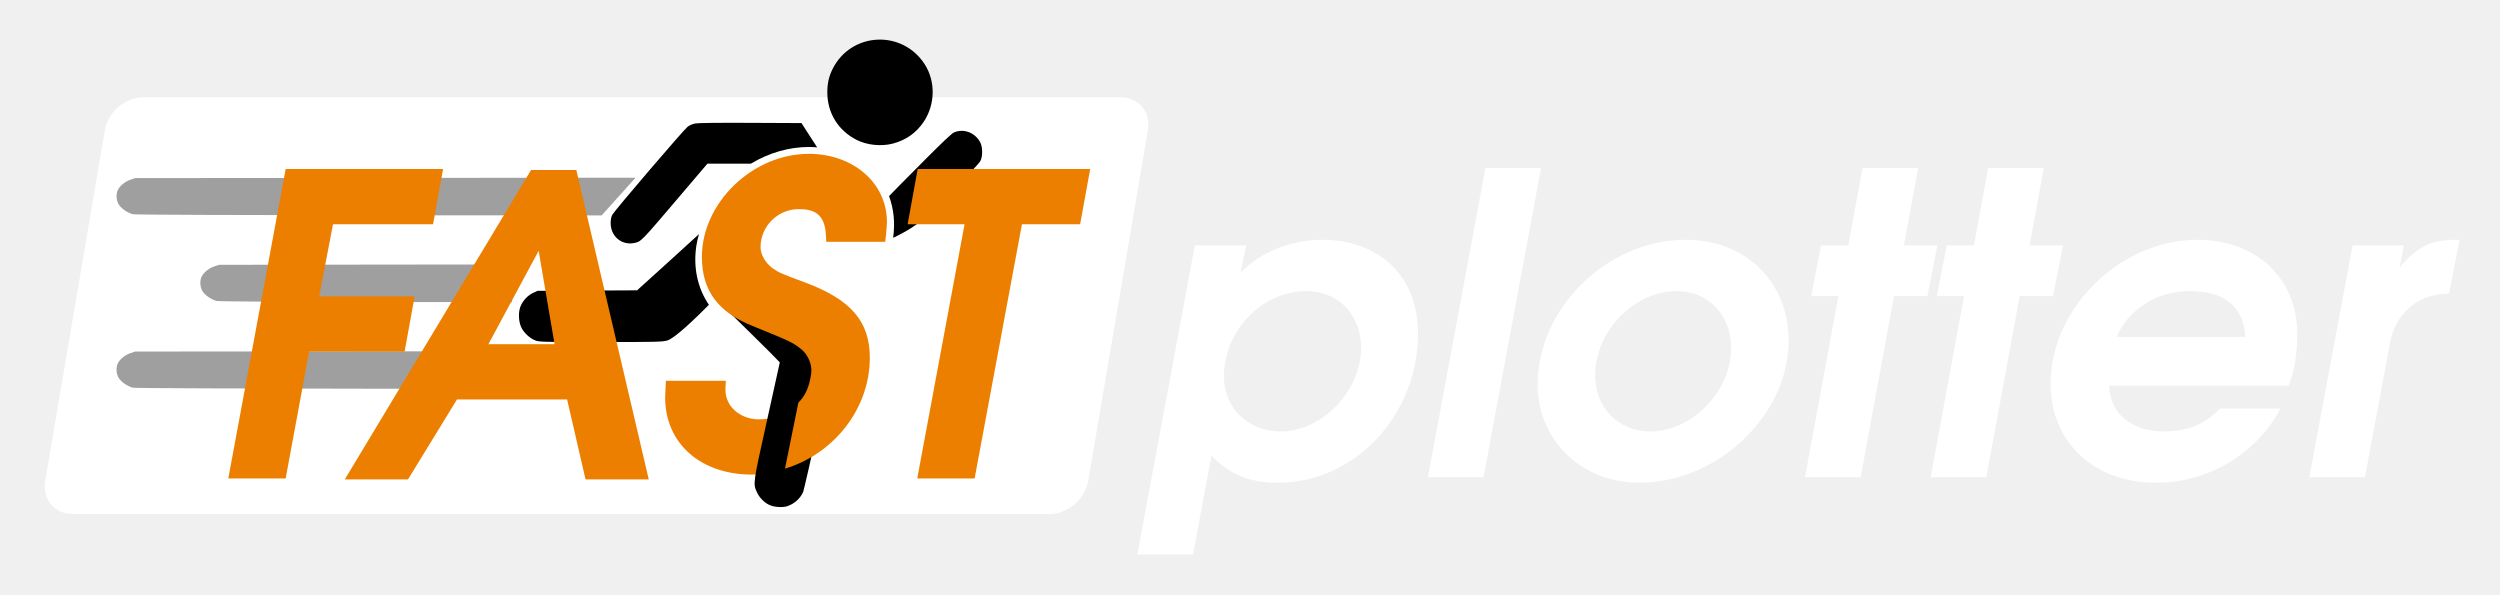
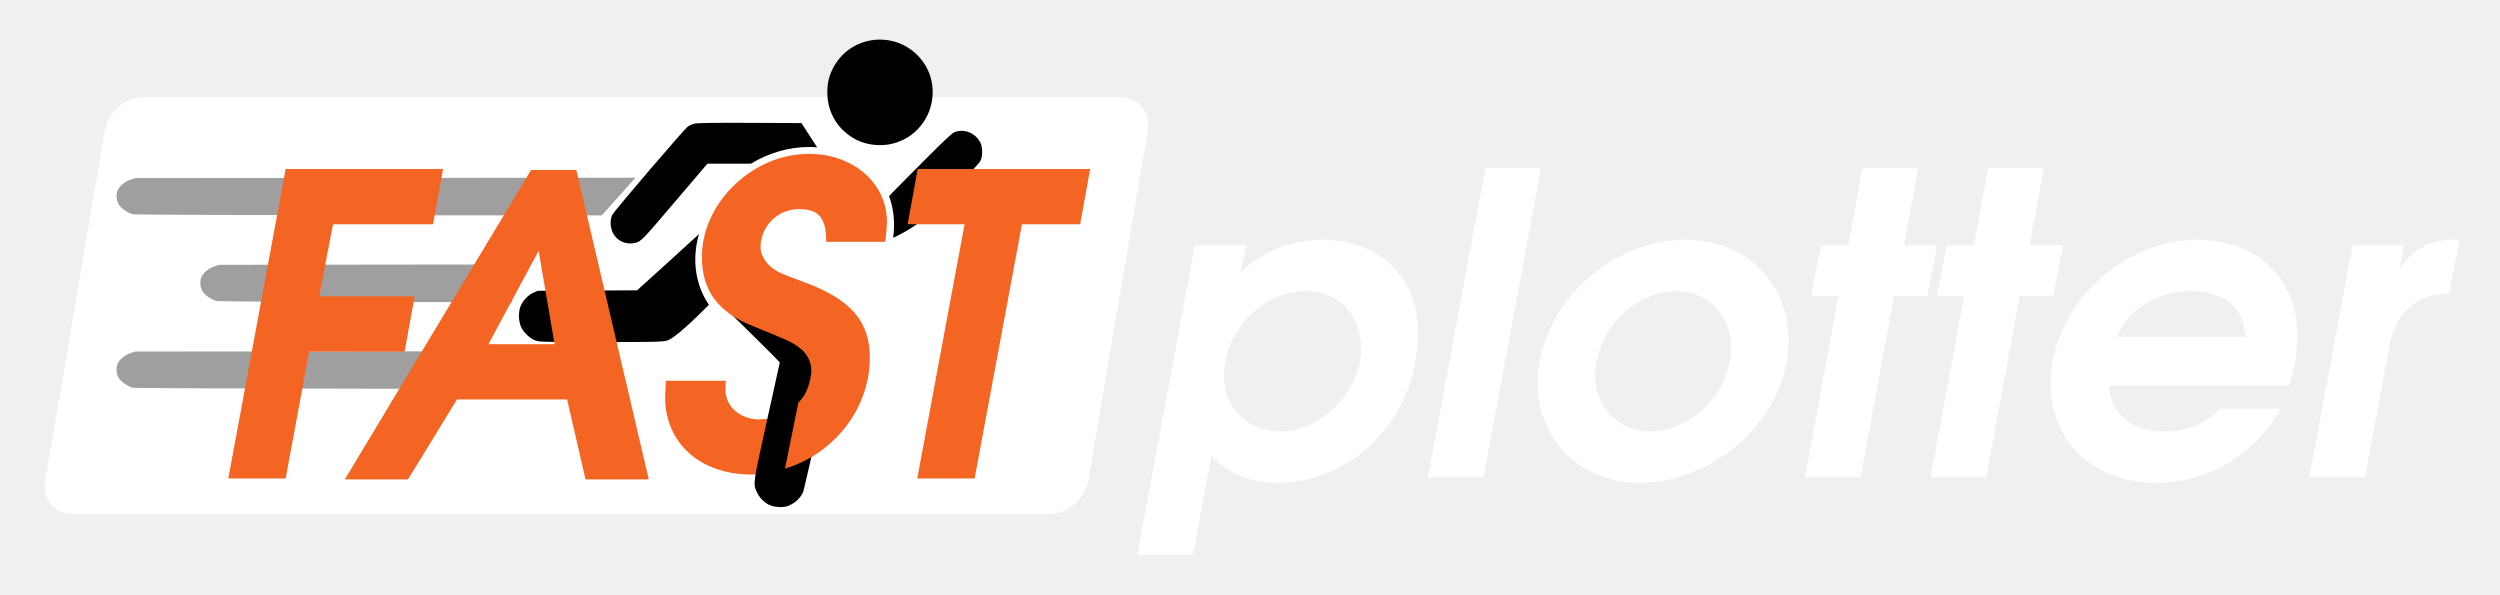
<svg xmlns="http://www.w3.org/2000/svg" width="6.319cm" height="1.502cm" viewBox="0 0 63.187 15.016" version="1.1" id="svg966">
  <defs id="defs960" />
  <g id="layer1" transform="translate(-17.16084,-30.76571)">
    <g id="g9509" transform="translate(3.704167,8.106025)">
      <path id="rect881" d="m 17.083,25.117 a 0.766,0.908 47.436 0 0 -0.975,0.83 0.766,0.908 47.436 0 0 -0.001,0.004 l -1.65,9.698 0.143,-0.834 a 0.766,0.908 47.436 0 0 0.692,0.834 h 24.693 a 0.766,0.908 47.436 0 0 0.973,-0.821 l 1.511,-8.877 a 0.766,0.908 47.436 0 0 -0.692,-0.834 z" style="opacity:1;vector-effect:none;fill:#ffffff;fill-opacity:1;stroke:none;stroke-width:6.22;stroke-linecap:round;stroke-linejoin:round;stroke-miterlimit:4;stroke-dasharray:none;stroke-dashoffset:0;stroke-opacity:1;paint-order:markers stroke fill" />
      <path id="path886" d="m 31.122,28.576 -0.692,0.631 -0.871,0.789 -1.256,0.006 -1.255,0.006 -0.113,0.051 c -0.131,0.059 -0.25,0.181 -0.315,0.324 -0.065,0.141 -0.062,0.382 0.006,0.536 0.061,0.14 0.216,0.288 0.359,0.343 0.102,0.039 0.181,0.041 1.651,0.041 1.409,0 1.556,-0.003 1.682,-0.038 0.194,-0.053 0.735,-0.579 1.056,-0.903 a 2.243,2.625 53.454 0 1 -0.316,-1.5 2.243,2.625 53.454 0 1 0.065,-0.286 z" style="opacity:1;fill:#000000;fill-opacity:1;stroke-width:1" />
      <path id="path888" d="m 37.754,25.965 c -0.063,0.001 -0.127,0.014 -0.187,0.041 -0.059,0.027 -0.303,0.258 -0.756,0.714 l -0.571,0.575 -0.313,0.319 a 2.243,2.625 53.454 0 1 0.103,1.054 c 0.286,-0.13 0.69,-0.358 1.051,-0.726 0.974,-0.994 1.115,-1.143 1.157,-1.221 0.059,-0.11 0.056,-0.349 -0.006,-0.466 -0.098,-0.186 -0.289,-0.294 -0.479,-0.291 z" style="opacity:1;fill:#000000;fill-opacity:1;stroke-width:1" />
      <path id="path890" d="m 32.421,25.763 c -0.861,-0.004 -1.33,0.002 -1.402,0.017 -0.059,0.013 -0.141,0.049 -0.182,0.08 -0.097,0.074 -1.847,2.119 -1.903,2.224 -0.03,0.056 -0.043,0.122 -0.043,0.212 0,0.333 0.272,0.565 0.591,0.505 0.175,-0.033 0.173,-0.031 1.087,-1.105 l 0.767,-0.901 h 0.452 0.646 a 2.243,2.625 53.454 0 1 1.463,-0.422 2.243,2.625 53.454 0 1 0.213,0.01 l -0.396,-0.614 z" style="opacity:1;fill:#000000;fill-opacity:1;stroke-width:1" />
-       <path id="path992" d="m 30.289,32.283 c 0,0 -0.021,0.307 -0.021,0.423 0,1.143 0.879,1.947 2.191,1.947 0.082,0 0.163,-0.01 0.244,-0.018 l 0.327,-1.425 c -0.073,0.019 -0.178,0.038 -0.338,0.046 -0.476,0.024 -0.9,-0.286 -0.9,-0.751 0,-0.064 0.011,-0.222 0.011,-0.222 z" style="font-style:italic;font-variant:normal;font-weight:bold;font-stretch:normal;font-size:10.583px;line-height:90%;font-family:'TeX Gyre Adventor';-inkscape-font-specification:'TeX Gyre Adventor, Bold Italic';font-variant-ligatures:normal;font-variant-caps:normal;font-variant-numeric:normal;font-feature-settings:normal;text-align:start;letter-spacing:0px;word-spacing:0px;writing-mode:lr-tb;text-anchor:start;fill:#ec7f00;fill-opacity:1;stroke:none;stroke-width:0.265px;stroke-linecap:butt;stroke-linejoin:miter;stroke-opacity:1" />
+       <path id="path992" d="m 30.289,32.283 c 0,0 -0.021,0.307 -0.021,0.423 0,1.143 0.879,1.947 2.191,1.947 0.082,0 0.163,-0.01 0.244,-0.018 l 0.327,-1.425 c -0.073,0.019 -0.178,0.038 -0.338,0.046 -0.476,0.024 -0.9,-0.286 -0.9,-0.751 0,-0.064 0.011,-0.222 0.011,-0.222 z" style="font-style:italic;font-variant:normal;font-weight:bold;font-stretch:normal;font-size:10.583px;line-height:90%;font-family:'TeX Gyre Adventor';-inkscape-font-specification:'TeX Gyre Adventor, Bold Italic';font-variant-ligatures:normal;font-variant-caps:normal;font-variant-numeric:normal;font-feature-settings:normal;text-align:start;letter-spacing:0px;word-spacing:0px;writing-mode:lr-tb;text-anchor:start;fill:#f46524;fill-opacity:1;stroke:none;stroke-width:0.265px;stroke-linecap:butt;stroke-linejoin:miter;stroke-opacity:1" />
      <path style="fill:#000000;stroke-width:1;fill-opacity:1" d="m 33.356,35.451 c 0.178,-0.058 0.333,-0.199 0.402,-0.363 0.016,-0.039 0.216,-0.915 0.444,-1.947 0.367,-1.665 0.413,-1.894 0.406,-2.029 -0.015,-0.286 -0.038,-0.317 -0.829,-1.113 l -0.984,-0.287 -1.18,0.568 0.775,0.761 c 0.427,0.419 0.775,0.768 0.776,0.776 5e-5,0.008 -0.146,0.674 -0.326,1.479 -0.356,1.601 -0.353,1.582 -0.251,1.805 0.061,0.134 0.178,0.254 0.307,0.317 0.119,0.058 0.338,0.074 0.461,0.034 z" id="path2898" />
      <path id="path956" d="m 36.024,26.287 c 0.33,-0.086 0.594,-0.273 0.78,-0.552 0.293,-0.438 0.302,-1.022 0.022,-1.456 -0.568,-0.878 -1.857,-0.811 -2.325,0.121 -0.094,0.187 -0.134,0.363 -0.134,0.592 0,0.521 0.274,0.965 0.741,1.202 0.263,0.133 0.624,0.17 0.916,0.093 z" style="fill:#000000;fill-opacity:1;stroke-width:1" />
      <path id="path1008" d="m 28.852,31.534 c -0.837,0.004 -11.138,0.005 -11.975,0.009 l -0.113,0.037 c -0.131,0.043 -0.25,0.132 -0.315,0.236 -0.065,0.103 -0.062,0.278 0.006,0.391 0.061,0.102 0.216,0.21 0.358,0.25 0.102,0.029 12.039,0.03 12.039,0.03 z" style="opacity:0.382;fill:#030303;fill-opacity:1;stroke-width:1" />
      <path style="opacity:0.382;fill:#030303;fill-opacity:1;stroke-width:1" d="m 26.396,29.342 c -0.837,0.004 -6.564,0.005 -7.401,0.009 l -0.113,0.037 c -0.131,0.043 -0.25,0.132 -0.315,0.236 -0.065,0.103 -0.062,0.278 0.006,0.391 0.061,0.102 0.216,0.21 0.358,0.25 0.102,0.029 7.465,0.03 7.465,0.03 z" id="path1010" />
      <path id="path1012" d="m 29.519,27.15 c -0.837,0.004 -11.804,0.005 -12.641,0.009 l -0.113,0.037 c -0.131,0.043 -0.25,0.132 -0.315,0.236 -0.065,0.103 -0.062,0.278 0.006,0.391 0.061,0.102 0.216,0.21 0.358,0.25 0.102,0.029 11.85,0.03 11.85,0.03 z" style="opacity:0.382;fill:#030303;fill-opacity:1;stroke-width:1" />
-       <path id="path986" style="font-style:italic;font-variant:normal;font-weight:bold;font-stretch:normal;font-size:10.583px;line-height:90%;font-family:'TeX Gyre Adventor';-inkscape-font-specification:'TeX Gyre Adventor, Bold Italic';font-variant-ligatures:normal;font-variant-caps:normal;font-variant-numeric:normal;font-feature-settings:normal;text-align:start;letter-spacing:0px;word-spacing:0px;writing-mode:lr-tb;text-anchor:start;fill:#ec7f00;fill-opacity:1;stroke:none;stroke-width:0.265px;stroke-linecap:butt;stroke-linejoin:miter;stroke-opacity:1" d="m 19.227,34.751 h 1.45 l 0.593,-3.207 h 2.413 l 0.254,-1.397 h -2.413 l 0.349,-1.82 h 2.529 l 0.254,-1.397 h -3.979 z" />
-       <path id="path988" style="font-style:italic;font-variant:normal;font-weight:bold;font-stretch:normal;font-size:10.583px;line-height:90%;font-family:'TeX Gyre Adventor';-inkscape-font-specification:'TeX Gyre Adventor, Bold Italic';font-variant-ligatures:normal;font-variant-caps:normal;font-variant-numeric:normal;font-feature-settings:normal;text-align:start;letter-spacing:0px;word-spacing:0px;writing-mode:lr-tb;text-anchor:start;fill:#ec7f00;fill-opacity:1;stroke:none;stroke-width:0.265px;stroke-linecap:butt;stroke-linejoin:miter;stroke-opacity:1" d="m 22.171,34.775 h 1.598 l 1.238,-2.021 h 2.783 l 0.466,2.021 h 1.598 l -1.831,-7.821 h -1.143 z m 3.63,-3.418 1.27,-2.36 0.402,2.36 z" />
-       <path id="path990" style="font-style:italic;font-variant:normal;font-weight:bold;font-stretch:normal;font-size:10.583px;line-height:90%;font-family:'TeX Gyre Adventor';-inkscape-font-specification:'TeX Gyre Adventor, Bold Italic';font-variant-ligatures:normal;font-variant-caps:normal;font-variant-numeric:normal;font-feature-settings:normal;text-align:start;letter-spacing:0px;word-spacing:0px;writing-mode:lr-tb;text-anchor:start;fill:#ec7f00;fill-opacity:1;stroke:none;stroke-width:0.265px;stroke-linecap:butt;stroke-linejoin:miter;stroke-opacity:1" d="m 36.397,28.327 h 0.26 1.179 l -1.196,6.424 h 1.45 l 1.196,-6.424 h 1.186 0.285 l 0.065,-0.359 0.189,-1.038 h -4.36 l -0.191,1.049 z" />
+       <path id="path986" style="font-style:italic;font-variant:normal;font-weight:bold;font-stretch:normal;font-size:10.583px;line-height:90%;font-family:'TeX Gyre Adventor';-inkscape-font-specification:'TeX Gyre Adventor, Bold Italic';font-variant-ligatures:normal;font-variant-caps:normal;font-variant-numeric:normal;font-feature-settings:normal;text-align:start;letter-spacing:0px;word-spacing:0px;writing-mode:lr-tb;text-anchor:start;fill:#f46524;fill-opacity:1;stroke:none;stroke-width:0.265px;stroke-linecap:butt;stroke-linejoin:miter;stroke-opacity:1" d="m 19.227,34.751 h 1.45 l 0.593,-3.207 h 2.413 l 0.254,-1.397 h -2.413 l 0.349,-1.82 h 2.529 l 0.254,-1.397 h -3.979 z" />
+       <path id="path988" style="font-style:italic;font-variant:normal;font-weight:bold;font-stretch:normal;font-size:10.583px;line-height:90%;font-family:'TeX Gyre Adventor';-inkscape-font-specification:'TeX Gyre Adventor, Bold Italic';font-variant-ligatures:normal;font-variant-caps:normal;font-variant-numeric:normal;font-feature-settings:normal;text-align:start;letter-spacing:0px;word-spacing:0px;writing-mode:lr-tb;text-anchor:start;fill:#f46524;fill-opacity:1;stroke:none;stroke-width:0.265px;stroke-linecap:butt;stroke-linejoin:miter;stroke-opacity:1" d="m 22.171,34.775 h 1.598 l 1.238,-2.021 h 2.783 l 0.466,2.021 h 1.598 l -1.831,-7.821 h -1.143 z m 3.63,-3.418 1.27,-2.36 0.402,2.36 z" />
+       <path id="path990" style="font-style:italic;font-variant:normal;font-weight:bold;font-stretch:normal;font-size:10.583px;line-height:90%;font-family:'TeX Gyre Adventor';-inkscape-font-specification:'TeX Gyre Adventor, Bold Italic';font-variant-ligatures:normal;font-variant-caps:normal;font-variant-numeric:normal;font-feature-settings:normal;text-align:start;letter-spacing:0px;word-spacing:0px;writing-mode:lr-tb;text-anchor:start;fill:#f46524;fill-opacity:1;stroke:none;stroke-width:0.265px;stroke-linecap:butt;stroke-linejoin:miter;stroke-opacity:1" d="m 36.397,28.327 h 0.26 1.179 l -1.196,6.424 h 1.45 l 1.196,-6.424 h 1.186 0.285 l 0.065,-0.359 0.189,-1.038 h -4.36 l -0.191,1.049 z" />
      <text id="text8825" y="34.718" x="42.311" style="font-style:italic;font-variant:normal;font-weight:bold;font-stretch:normal;font-size:10.583px;line-height:90%;font-family:'TeX Gyre Adventor';-inkscape-font-specification:'TeX Gyre Adventor, Bold Italic';font-variant-ligatures:normal;font-variant-caps:normal;font-variant-numeric:normal;font-feature-settings:normal;text-align:start;letter-spacing:0px;word-spacing:0px;writing-mode:lr-tb;text-anchor:start;fill:#ffffff;fill-opacity:1;stroke:none;stroke-width:0.265px;stroke-linecap:butt;stroke-linejoin:miter;stroke-opacity:1;" xml:space="preserve">
        <tspan style="font-style:italic;font-variant:normal;font-weight:bold;font-stretch:normal;font-size:10.583px;font-family:'TeX Gyre Adventor';-inkscape-font-specification:'TeX Gyre Adventor, Bold Italic';font-variant-ligatures:normal;font-variant-caps:normal;font-variant-numeric:normal;font-feature-settings:normal;text-align:start;writing-mode:lr-tb;text-anchor:start;fill:#ffffff;fill-opacity:1;stroke-width:0.265px;" y="34.718" x="42.311" id="tspan8823">plotter</tspan>
      </text>
-       <path id="path9075-5" d="m 33.896,26.547 c -1.418,0 -2.699,1.238 -2.699,2.603 0,0.847 0.402,1.397 1.281,1.747 0.995,0.402 1.047,0.434 1.248,0.603 0.148,0.127 0.267,0.373 0.233,0.603 -0.051,0.345 -0.147,0.556 -0.324,0.732 l -0.338,1.668 c 1.252,-0.378 2.144,-1.529 2.144,-2.802 0,-0.921 -0.476,-1.471 -1.64,-1.905 -0.603,-0.222 -0.667,-0.254 -0.805,-0.349 -0.191,-0.138 -0.317,-0.35 -0.317,-0.54 0,-0.529 0.434,-0.963 0.963,-0.963 0.395,0 0.609,0.125 0.675,0.511 0.016,0.09 0.023,0.314 0.023,0.314 h 1.492 c 0,0 0.042,-0.371 0.042,-0.498 -1e-6,-0.984 -0.847,-1.725 -1.979,-1.725 z" style="font-style:italic;font-variant:normal;font-weight:bold;font-stretch:normal;font-size:10.583px;line-height:90%;font-family:'TeX Gyre Adventor';-inkscape-font-specification:'TeX Gyre Adventor, Bold Italic';font-variant-ligatures:normal;font-variant-caps:normal;font-variant-numeric:normal;font-feature-settings:normal;text-align:start;letter-spacing:0px;word-spacing:0px;writing-mode:lr-tb;text-anchor:start;opacity:1;fill:#ec7f00;fill-opacity:1;stroke:none;stroke-width:0.265px;stroke-linecap:butt;stroke-linejoin:miter;stroke-opacity:1" />
+       <path id="path9075-5" d="m 33.896,26.547 c -1.418,0 -2.699,1.238 -2.699,2.603 0,0.847 0.402,1.397 1.281,1.747 0.995,0.402 1.047,0.434 1.248,0.603 0.148,0.127 0.267,0.373 0.233,0.603 -0.051,0.345 -0.147,0.556 -0.324,0.732 l -0.338,1.668 c 1.252,-0.378 2.144,-1.529 2.144,-2.802 0,-0.921 -0.476,-1.471 -1.64,-1.905 -0.603,-0.222 -0.667,-0.254 -0.805,-0.349 -0.191,-0.138 -0.317,-0.35 -0.317,-0.54 0,-0.529 0.434,-0.963 0.963,-0.963 0.395,0 0.609,0.125 0.675,0.511 0.016,0.09 0.023,0.314 0.023,0.314 h 1.492 c 0,0 0.042,-0.371 0.042,-0.498 -1e-6,-0.984 -0.847,-1.725 -1.979,-1.725 z" style="font-style:italic;font-variant:normal;font-weight:bold;font-stretch:normal;font-size:10.583px;line-height:90%;font-family:'TeX Gyre Adventor';-inkscape-font-specification:'TeX Gyre Adventor, Bold Italic';font-variant-ligatures:normal;font-variant-caps:normal;font-variant-numeric:normal;font-feature-settings:normal;text-align:start;letter-spacing:0px;word-spacing:0px;writing-mode:lr-tb;text-anchor:start;opacity:1;fill:#f46524;fill-opacity:1;stroke:none;stroke-width:0.265px;stroke-linecap:butt;stroke-linejoin:miter;stroke-opacity:1" />
    </g>
  </g>
</svg>
